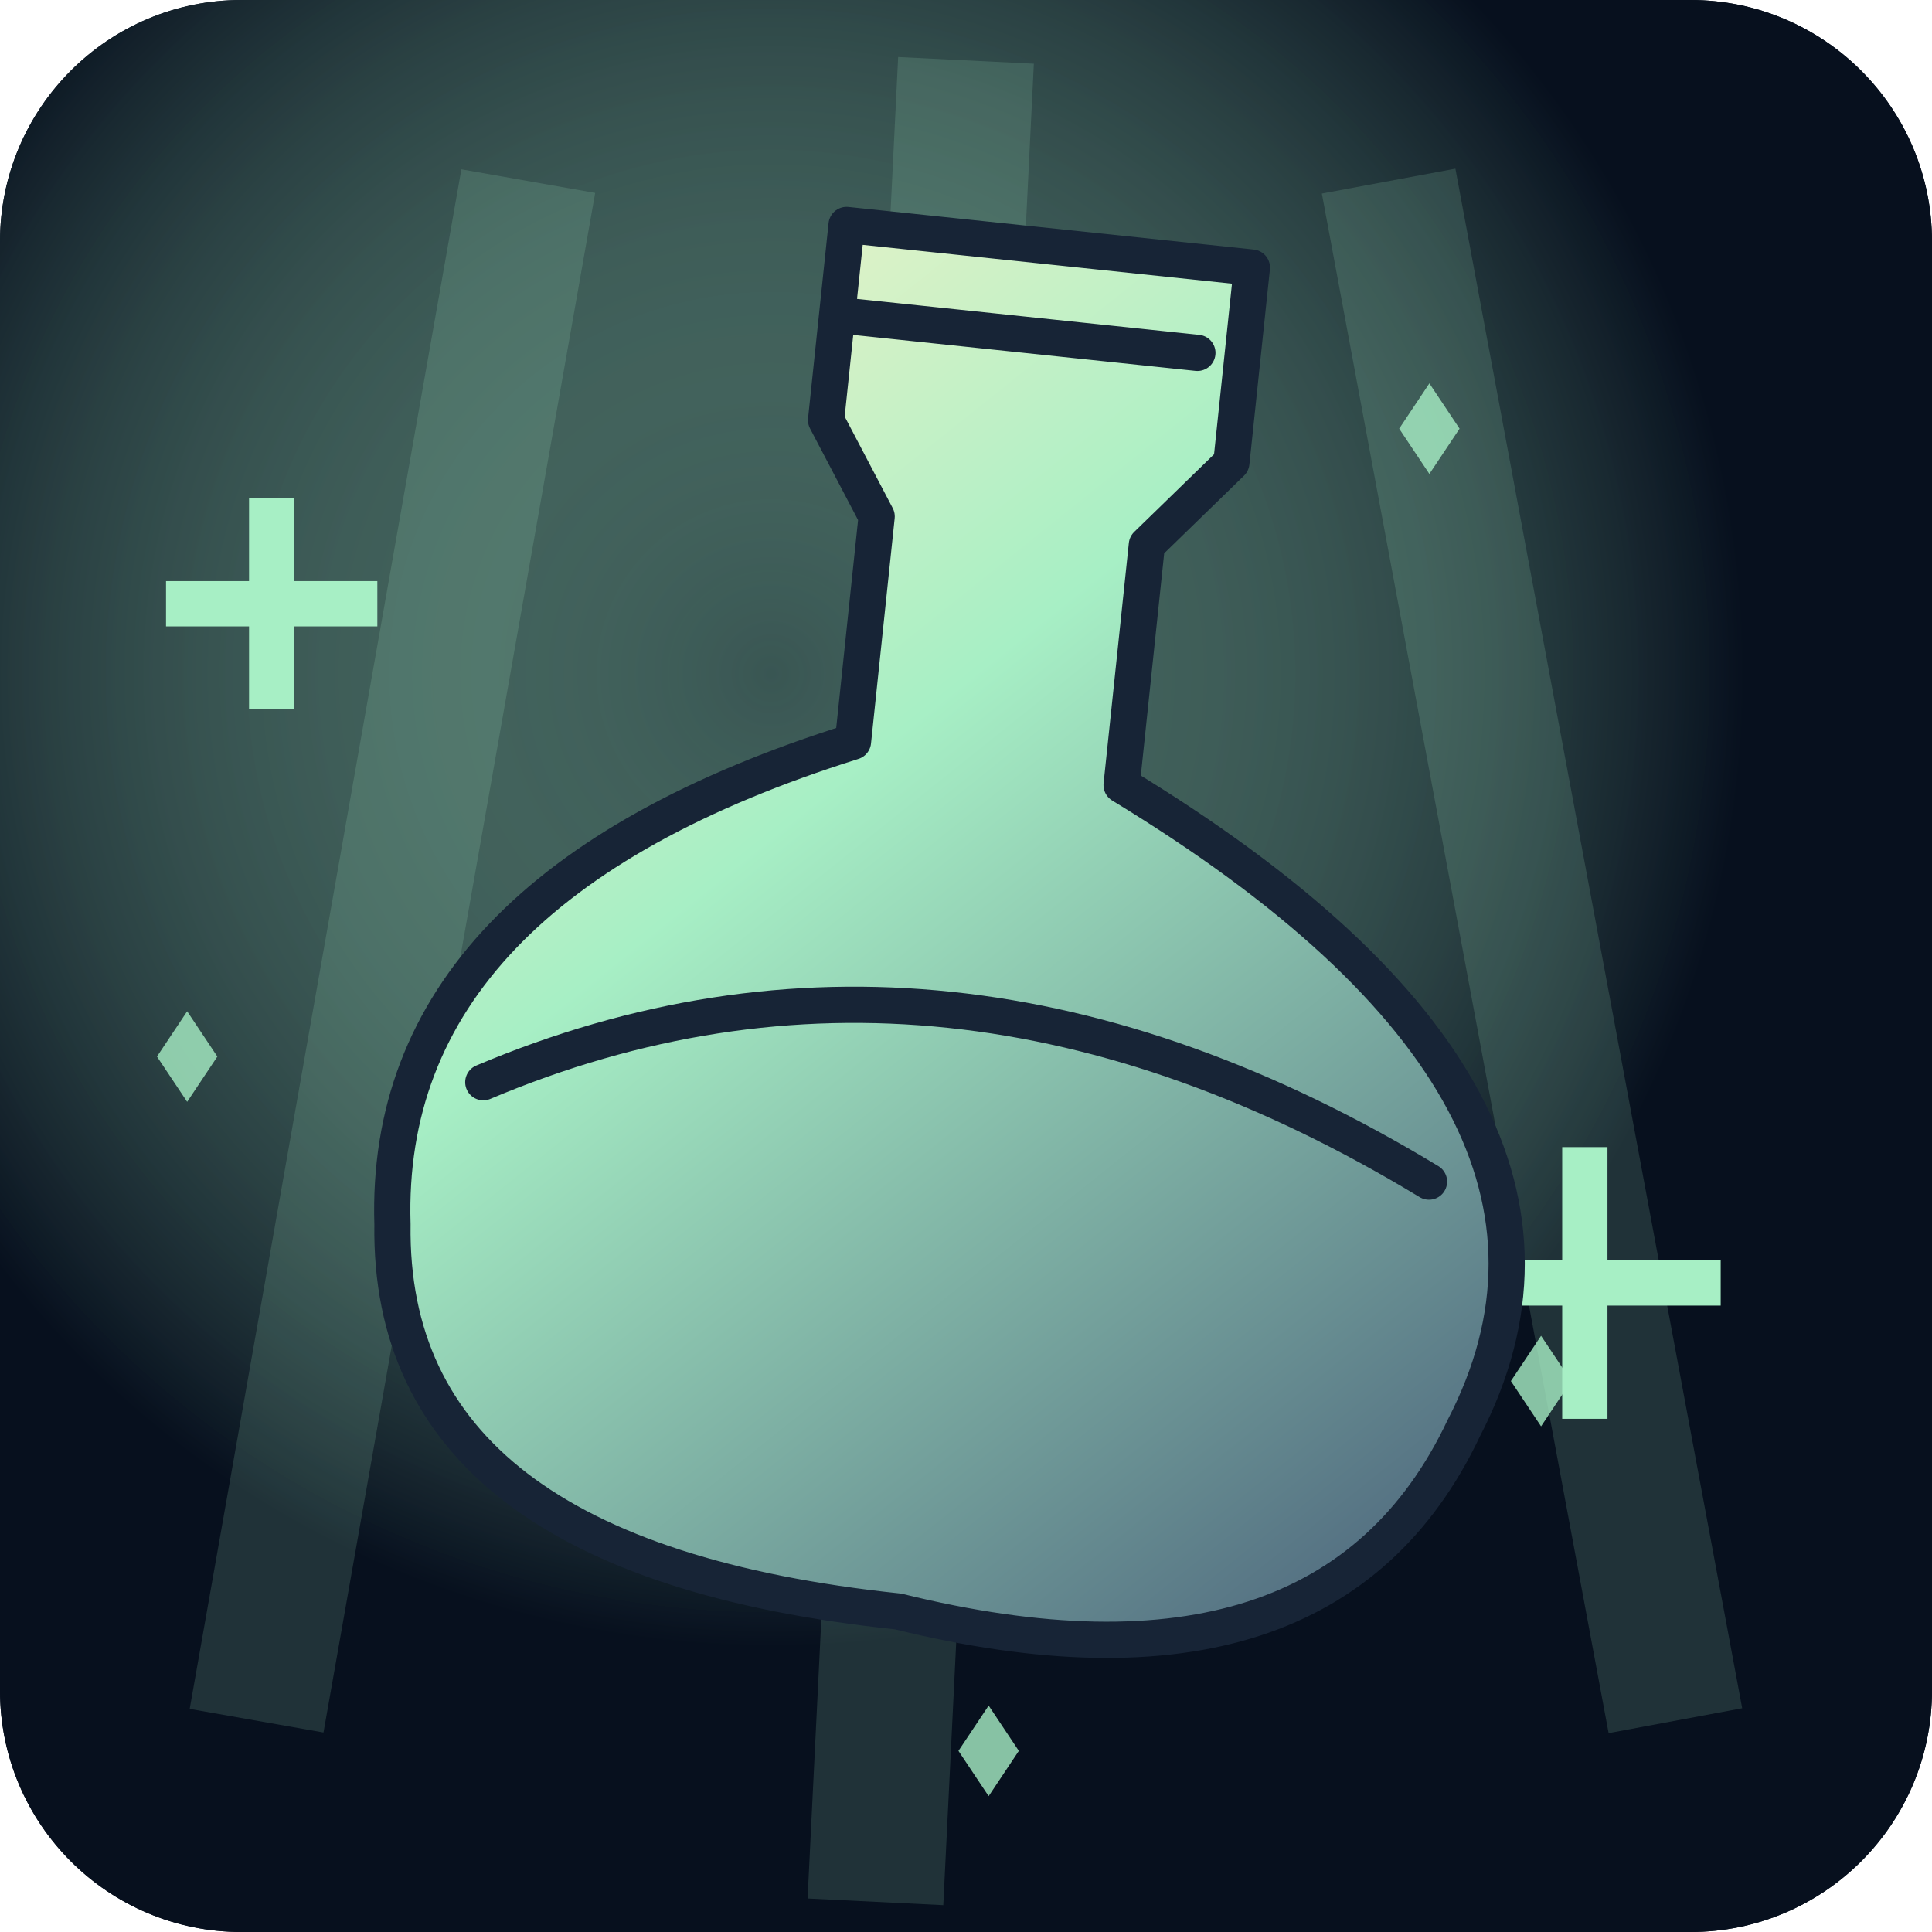
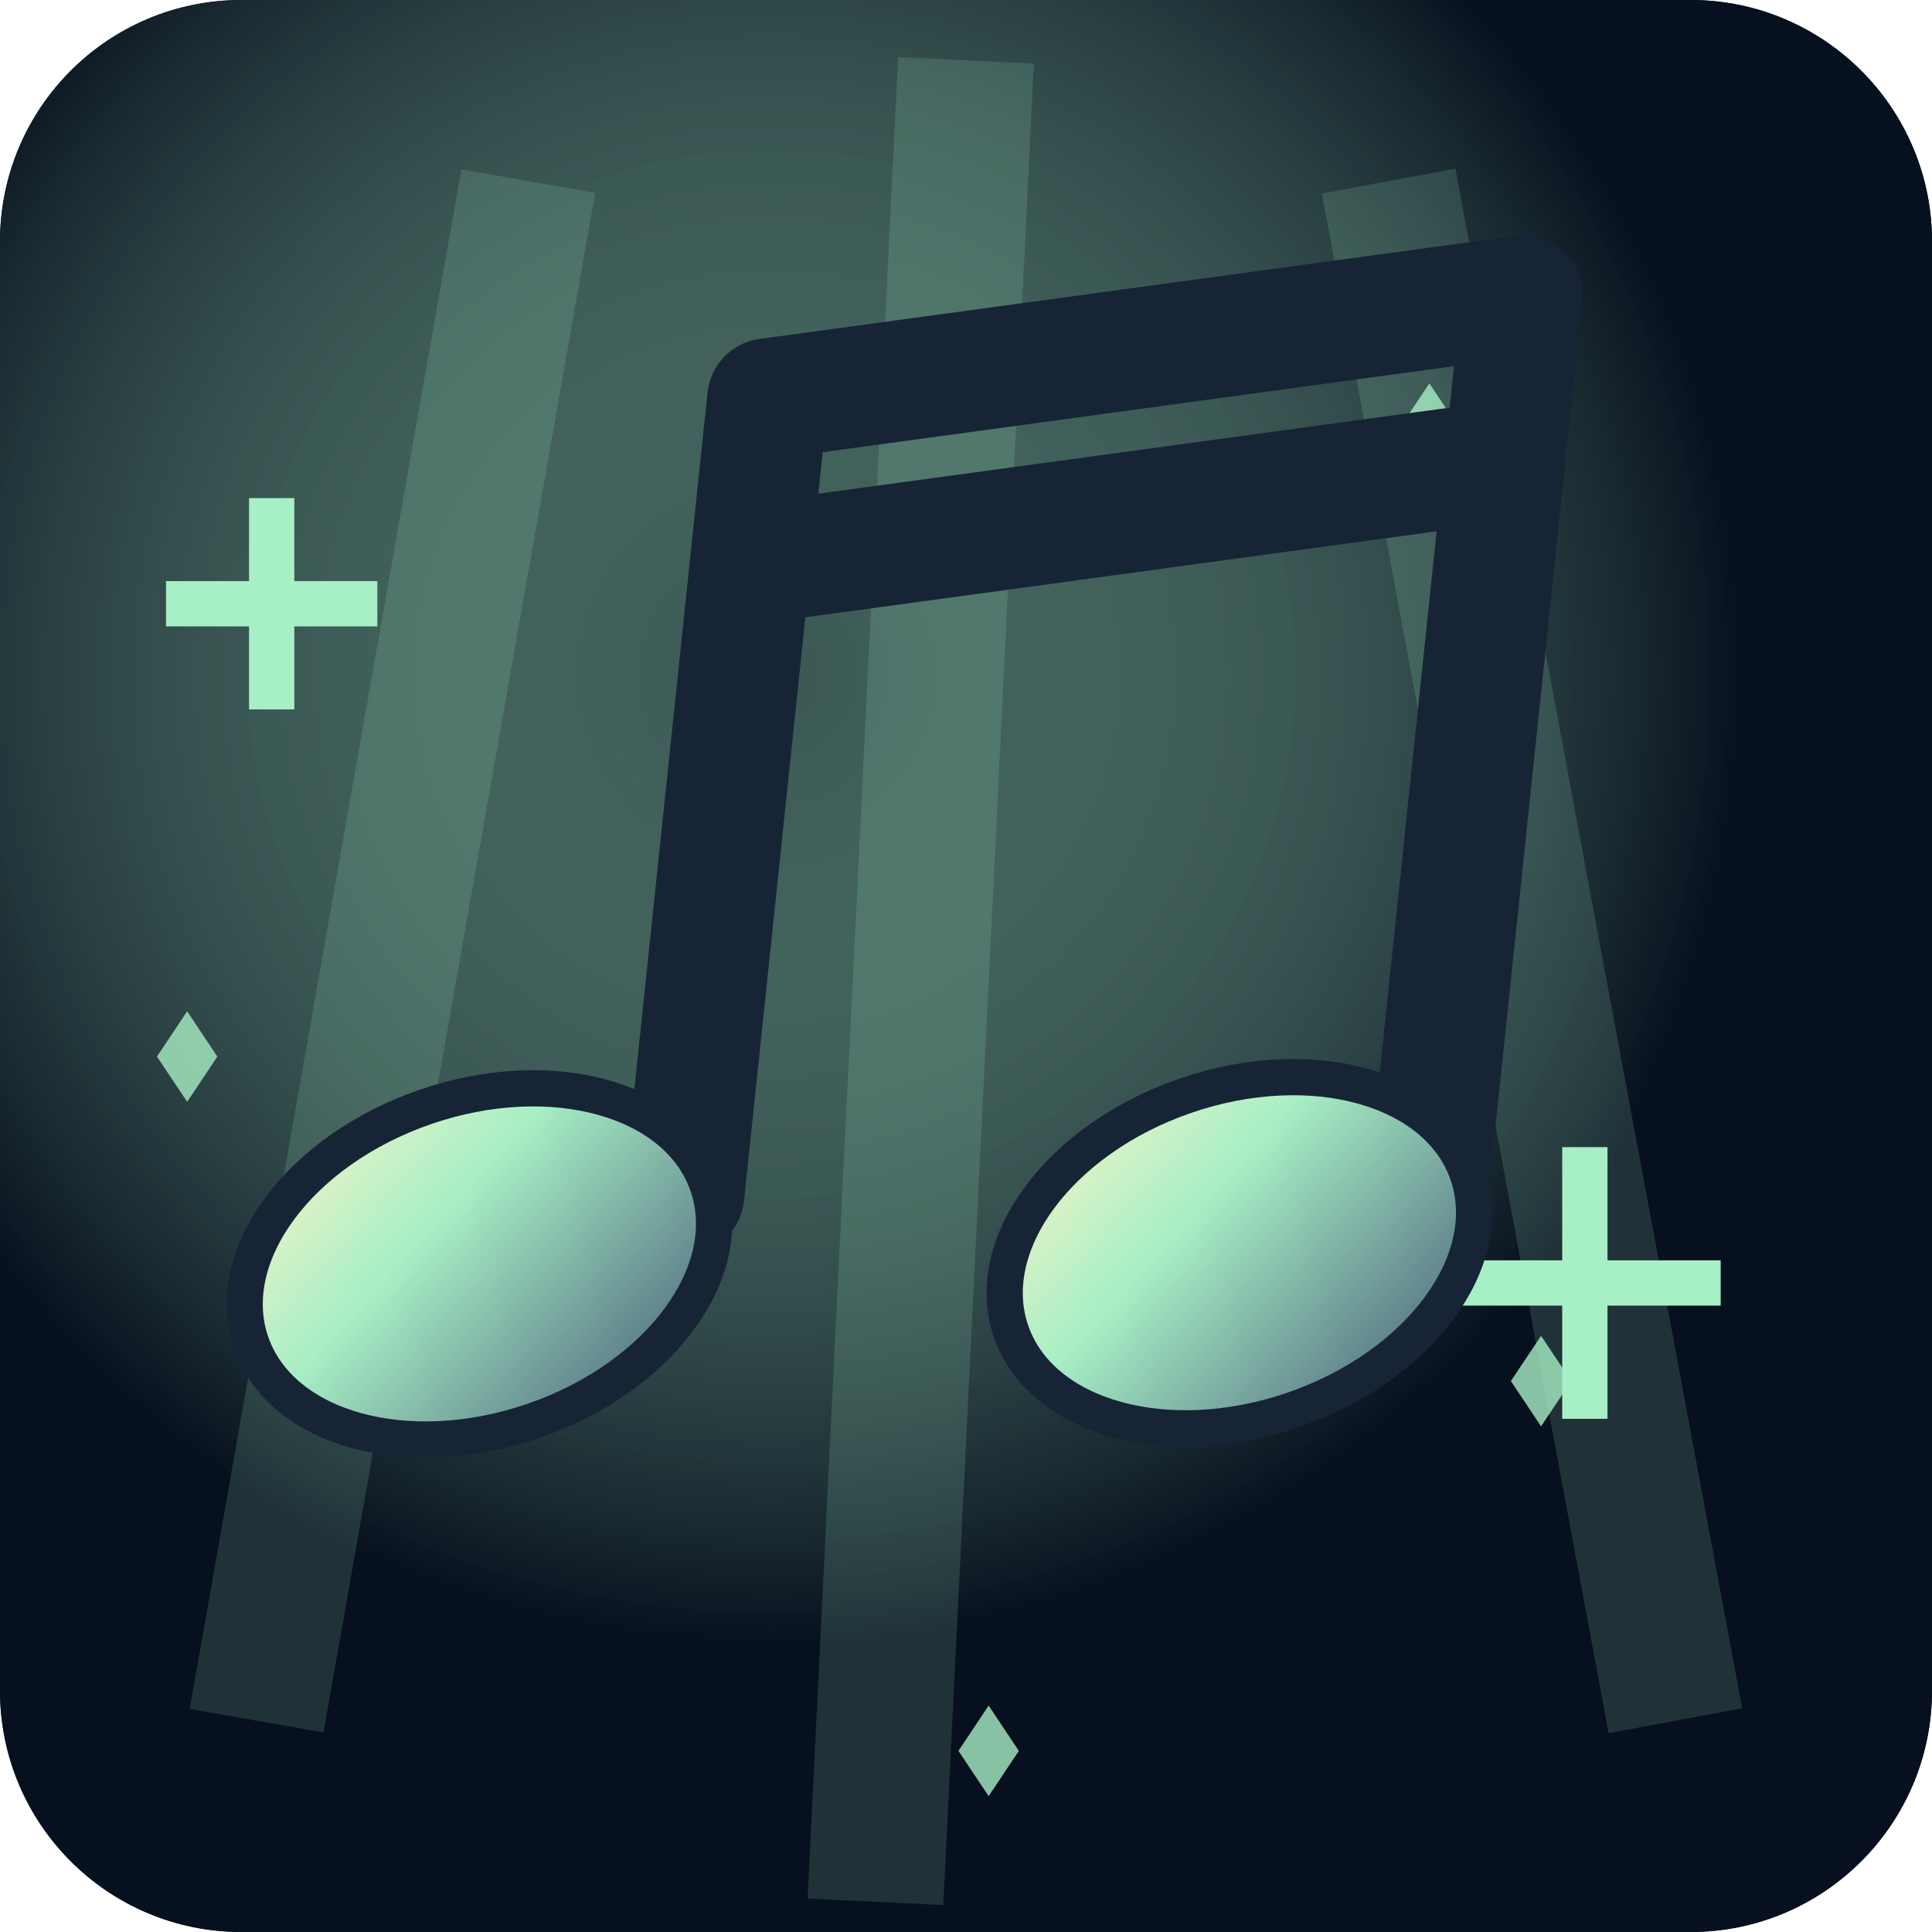
<svg xmlns="http://www.w3.org/2000/svg" viewBox="0 0 128 128">
  <defs>
    <radialGradient id="bg" cx="40%" cy="35%">
      <stop stop-color="#a7efc5" stop-opacity=".3" />
      <stop offset="1" stop-color="#07101e" />
    </radialGradient>
    <linearGradient id="metal" x2=".8" y2="1">
      <stop stop-color="#fff4c8" />
      <stop offset=".42" stop-color="#a7efc5" />
      <stop offset="1" stop-color="#547082" />
    </linearGradient>
  </defs>
  <rect width="128" height="128" rx="16" fill="#0a1422" />
  <rect width="128" height="128" rx="16" fill="url(#bg)" />
  <path d="M17 114 35 12M58 126 64 4m47 110L92 12" stroke="#a7efc5" stroke-width="9" opacity=".16" />
  <path d="M18 33v14m-7-7h14M105 76v18m-9-9h18" stroke="#a7efc5" stroke-width="3" />
  <path d="m102.1 88.5 2 3-2 3-2-3Z" fill="#a7efc5" opacity=".8" />
  <path d="m12.4 67.0 2 3-2 3-2-3Z" fill="#a7efc5" opacity=".8" />
  <path d="m94.7 25.4 2 3-2 3-2-3Z" fill="#a7efc5" opacity=".8" />
  <path d="m65.5 113.0 2 3-2 3-2-3Z" fill="#a7efc5" opacity=".8" />
  <g transform="translate(4 4) rotate(6 60 60)" fill="url(#metal)" stroke="#172436" stroke-width="2.4" stroke-linejoin="round" stroke-linecap="round">
-     <path d="M47 12h27v13l-5 6v16q36 17 27 40-7 20-36 16-34 0-36-22-3-22 27-35V31l-4-6Z" />
-     <path d="M29 71q29-16 63 0M48 18h23" fill="none" />
+     <path d="M43 77V24l49-12v57M43 35l49-12" fill="none" stroke-width="8" />
+     <ellipse cx="30" cy="83" rx="16" ry="11" transform="rotate(-25 30 83)" />
+     <ellipse cx="80" cy="77" rx="16" ry="11" transform="rotate(-25 80 77)" />
  </g>
</svg>
